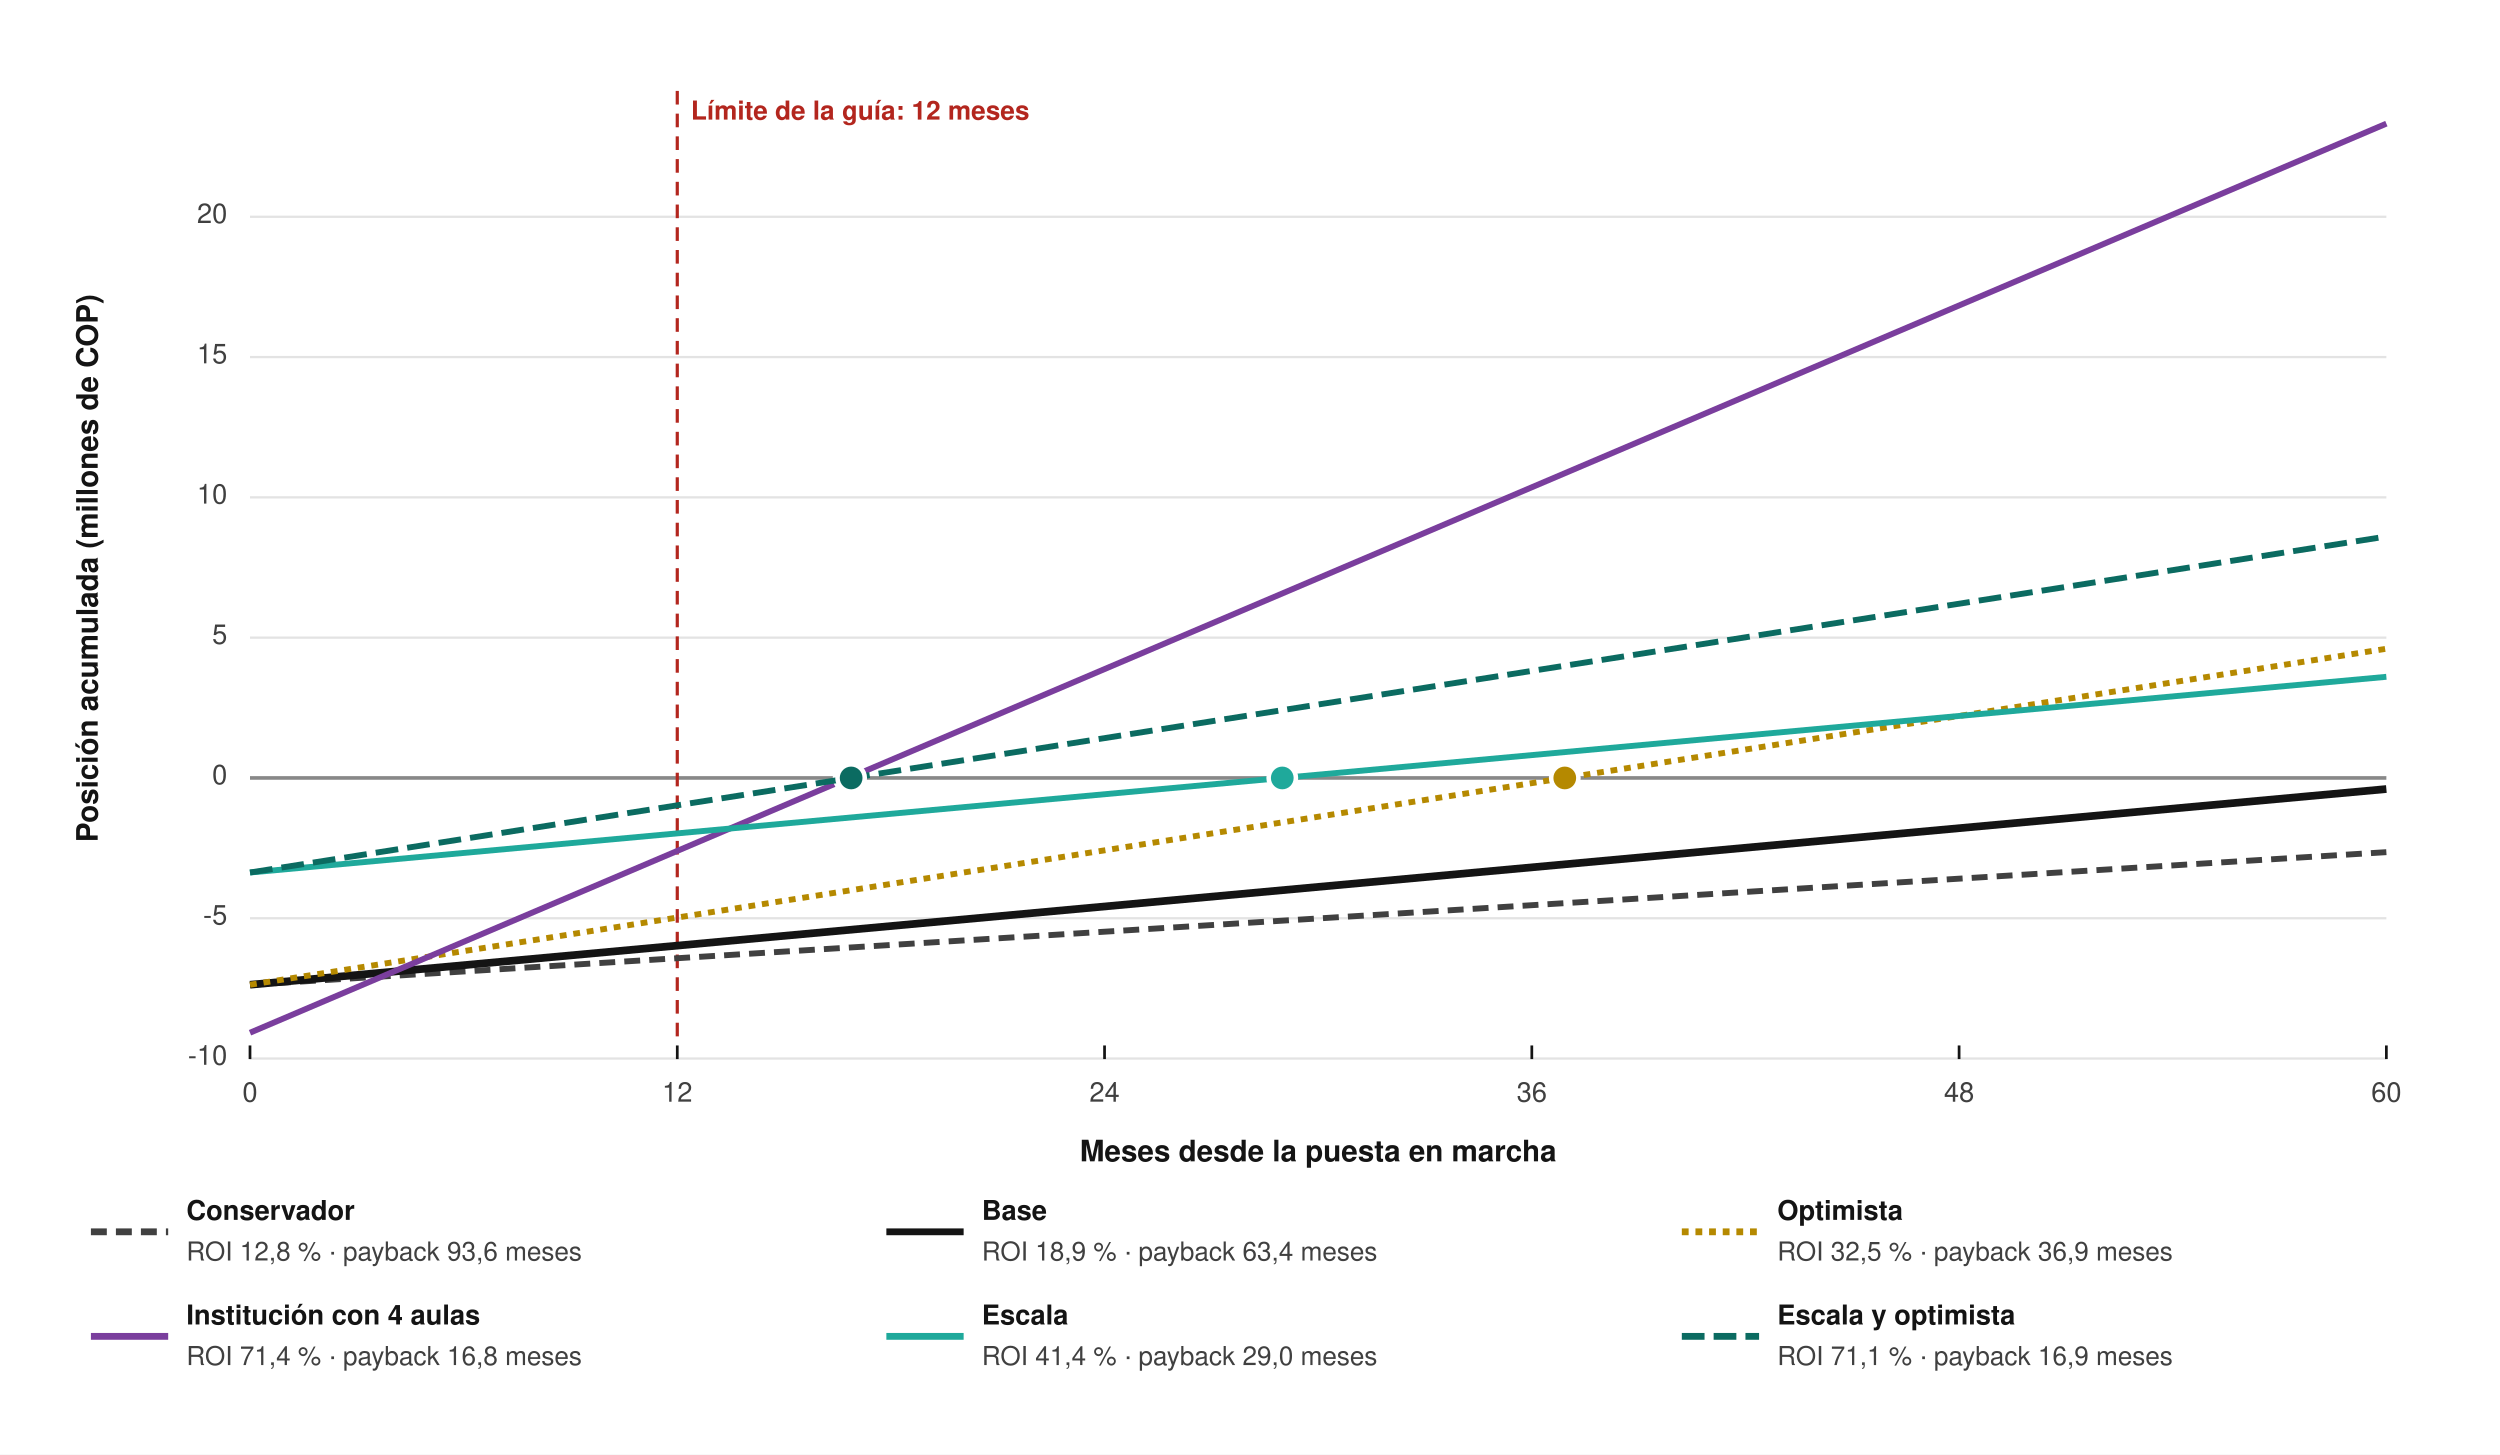
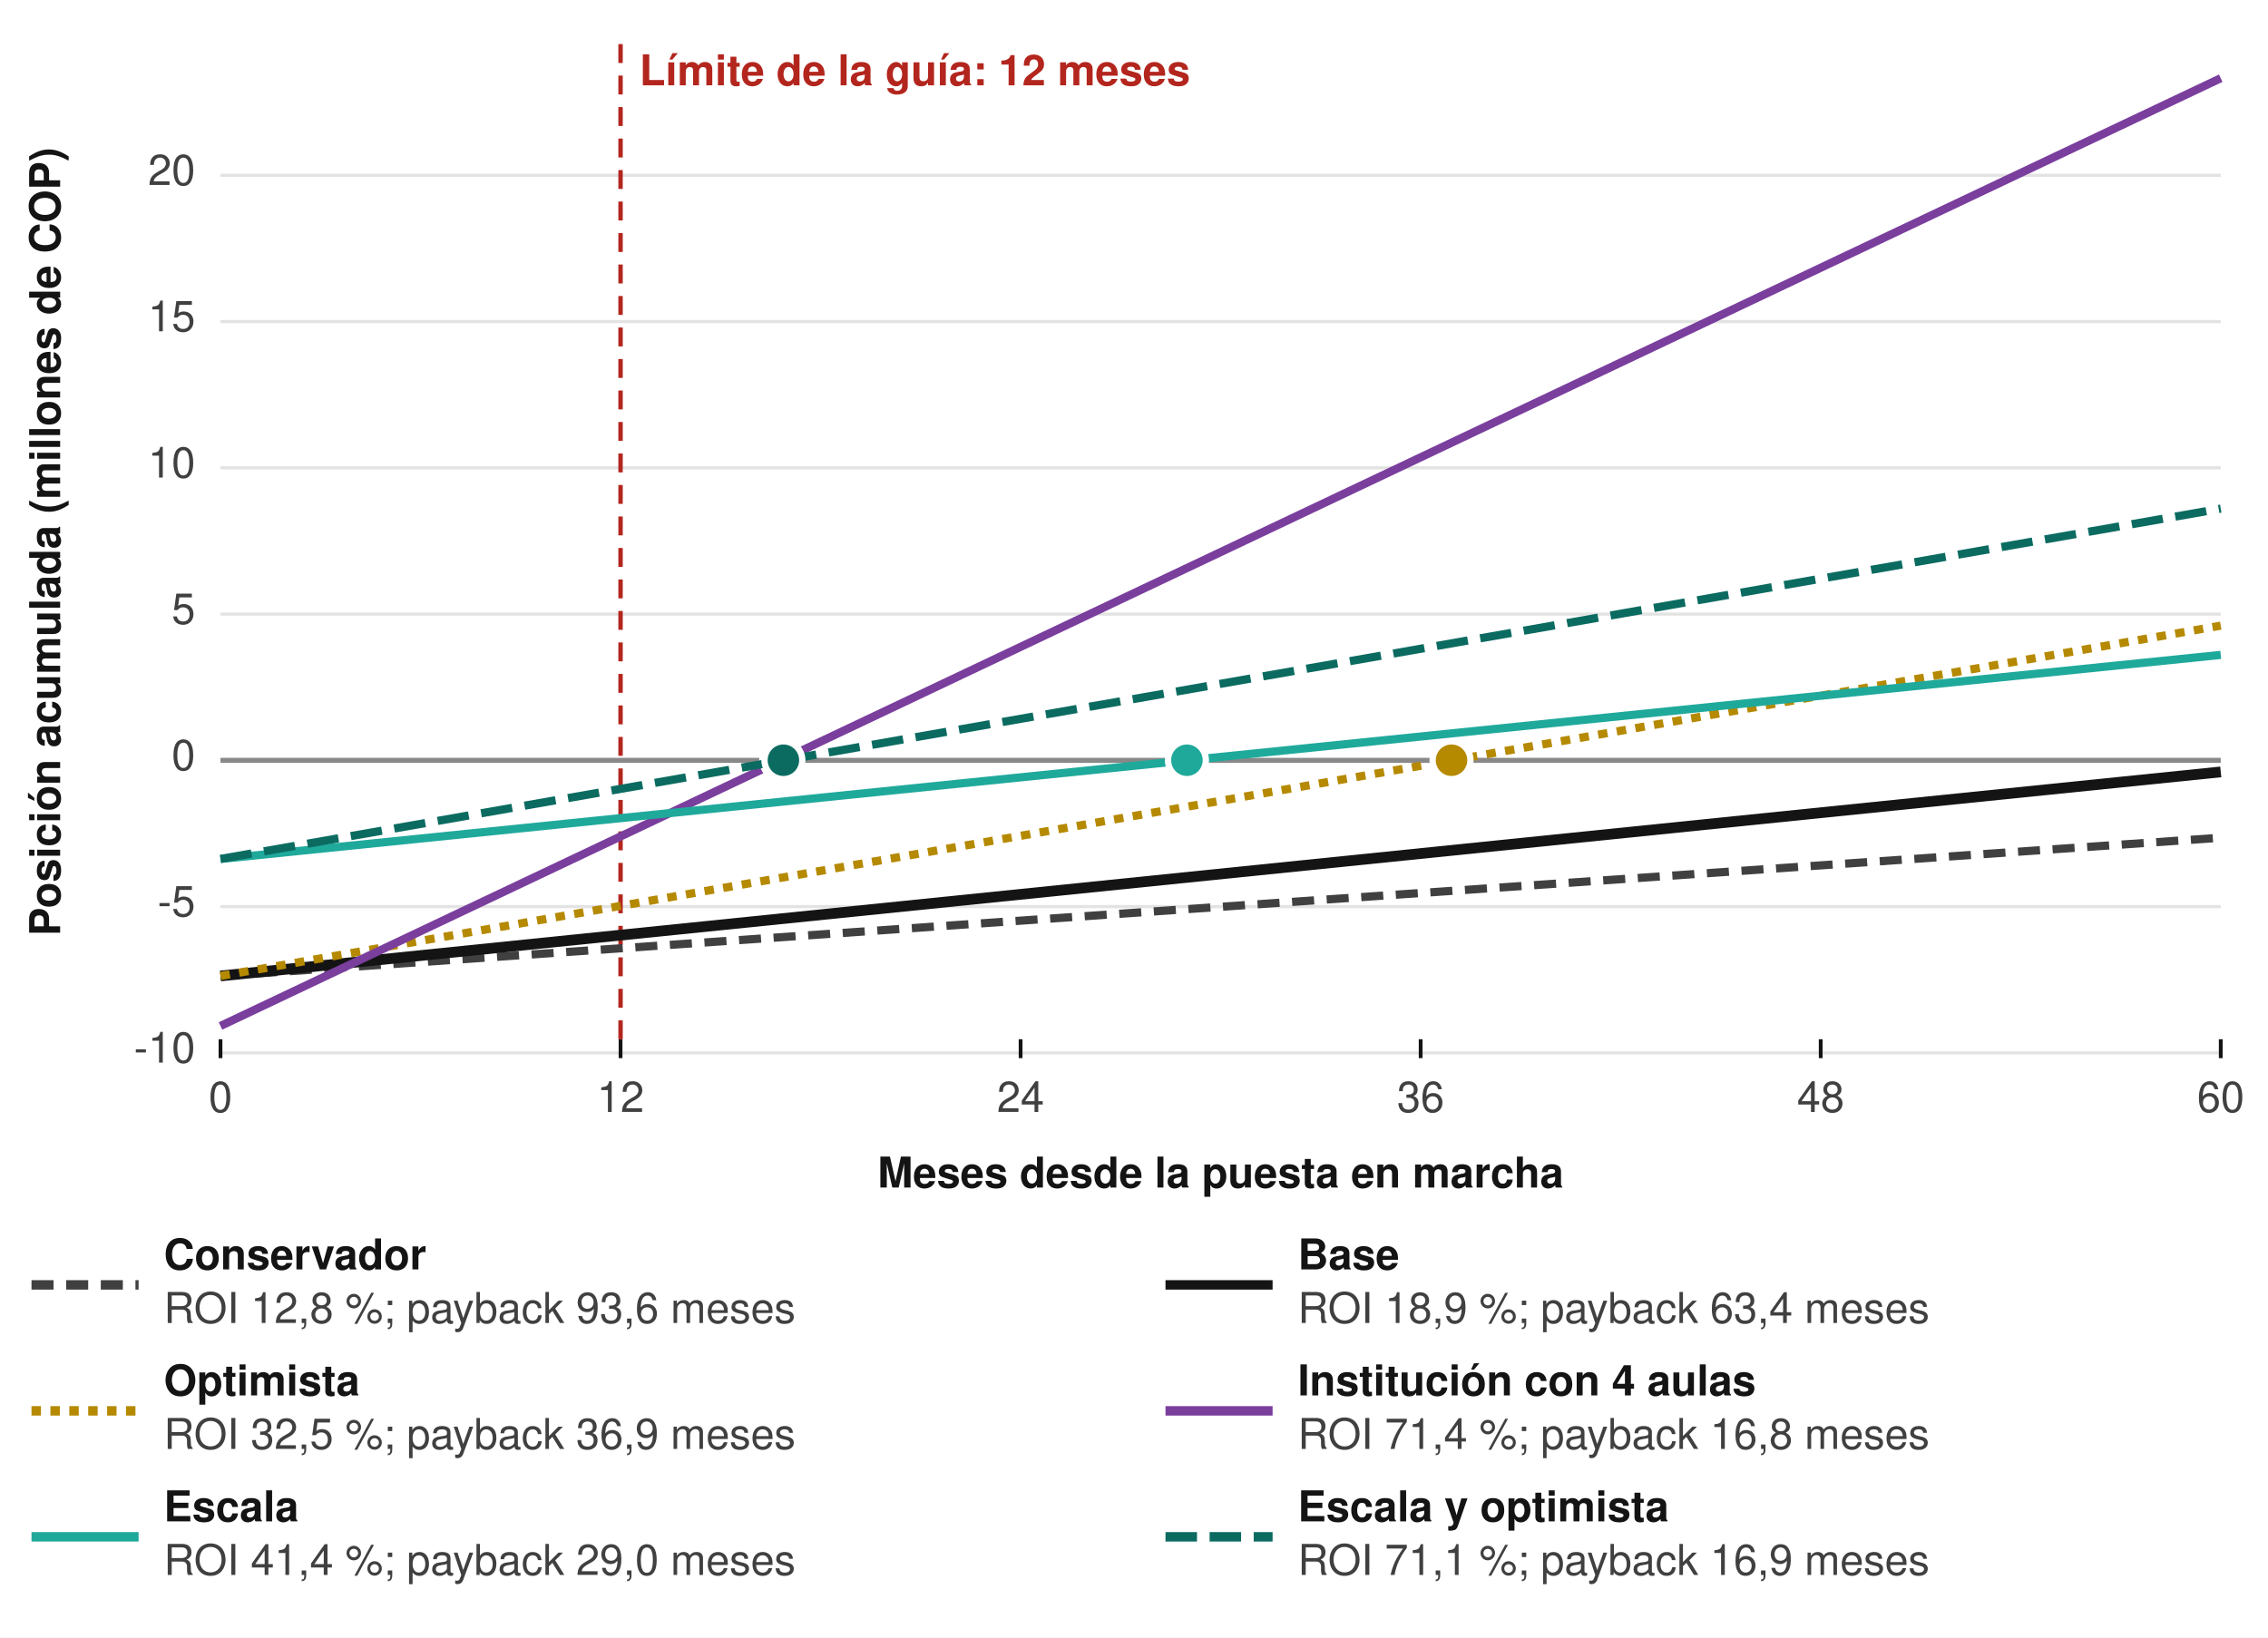
- <svg xmlns="http://www.w3.org/2000/svg" viewBox="0 0 1100 640" font-family="Helvetica, Arial, sans-serif" role="img" aria-label="Flujo de caja acumulado por escenario" width="1100" height="640">
-   <rect width="1100" height="640" fill="#fff" />
+ <svg xmlns="http://www.w3.org/2000/svg" viewBox="0 0 720 520" font-family="Helvetica, Arial, sans-serif" role="img" aria-label="Flujo de caja acumulado por escenario" width="720" height="520">
+   <rect width="720" height="520" fill="#fff" />
  <defs>
    <marker id="arr" viewBox="0 0 10 10" refX="9" refY="5" markerWidth="8" markerHeight="8" orient="auto-start-reverse">
      <path d="M0,0 L10,5 L0,10 z" fill="#141414" />
    </marker>
    <marker id="arrO" viewBox="0 0 10 10" refX="9" refY="5" markerWidth="8" markerHeight="8" orient="auto-start-reverse">
      <path d="M0,0 L10,5 L0,10 z" fill="#fff" stroke="#141414" stroke-width="1.2" />
    </marker>
    <marker id="dot" viewBox="0 0 10 10" refX="5" refY="5" markerWidth="7" markerHeight="7">
      <circle cx="5" cy="5" r="3.6" fill="#fff" stroke="#141414" stroke-width="1.4" />
    </marker>
    <marker id="arrR" viewBox="0 0 10 10" refX="9" refY="5" markerWidth="8" markerHeight="8" orient="auto-start-reverse">
      <path d="M0,0 L10,5 L0,10 z" fill="#B3261E" />
    </marker>
  </defs>
-   <line x1="110" y1="465.753" x2="1050" y2="465.753" stroke="#E3E3E3" stroke-width="1" />
-   <text x="100" y="465.753" font-size="12" text-anchor="end" dominant-baseline="central" font-weight="500" fill="#404040">-10</text>
-   <line x1="110" y1="404.025" x2="1050" y2="404.025" stroke="#E3E3E3" stroke-width="1" />
-   <text x="100" y="404.025" font-size="12" text-anchor="end" dominant-baseline="central" font-weight="500" fill="#404040">-5</text>
-   <line x1="110" y1="342.296" x2="1050" y2="342.296" stroke="#888" stroke-width="1.6" />
-   <text x="100" y="342.296" font-size="12" text-anchor="end" dominant-baseline="central" font-weight="500" fill="#404040">0</text>
-   <line x1="110" y1="280.568" x2="1050" y2="280.568" stroke="#E3E3E3" stroke-width="1" />
-   <text x="100" y="280.568" font-size="12" text-anchor="end" dominant-baseline="central" font-weight="500" fill="#404040">5</text>
-   <line x1="110" y1="218.84" x2="1050" y2="218.84" stroke="#E3E3E3" stroke-width="1" />
-   <text x="100" y="218.84" font-size="12" text-anchor="end" dominant-baseline="central" font-weight="500" fill="#404040">10</text>
-   <line x1="110" y1="157.111" x2="1050" y2="157.111" stroke="#E3E3E3" stroke-width="1" />
-   <text x="100" y="157.111" font-size="12" text-anchor="end" dominant-baseline="central" font-weight="500" fill="#404040">15</text>
-   <line x1="110" y1="95.383" x2="1050" y2="95.383" stroke="#E3E3E3" stroke-width="1" />
-   <text x="100" y="95.383" font-size="12" text-anchor="end" dominant-baseline="central" font-weight="500" fill="#404040">20</text>
-   <line x1="110.0" y1="460" x2="110.0" y2="466" stroke="#141414" stroke-width="1.2" />
-   <text x="110.0" y="482.0" font-size="12" text-anchor="middle" dominant-baseline="central" font-weight="500" fill="#404040">0</text>
-   <line x1="298.0" y1="460" x2="298.0" y2="466" stroke="#141414" stroke-width="1.2" />
-   <text x="298.0" y="482.0" font-size="12" text-anchor="middle" dominant-baseline="central" font-weight="500" fill="#404040">12</text>
-   <line x1="486.0" y1="460" x2="486.0" y2="466" stroke="#141414" stroke-width="1.2" />
-   <text x="486.0" y="482.0" font-size="12" text-anchor="middle" dominant-baseline="central" font-weight="500" fill="#404040">24</text>
-   <line x1="674.0" y1="460" x2="674.0" y2="466" stroke="#141414" stroke-width="1.2" />
-   <text x="674.0" y="482.0" font-size="12" text-anchor="middle" dominant-baseline="central" font-weight="500" fill="#404040">36</text>
-   <line x1="862.0" y1="460" x2="862.0" y2="466" stroke="#141414" stroke-width="1.2" />
-   <text x="862.0" y="482.0" font-size="12" text-anchor="middle" dominant-baseline="central" font-weight="500" fill="#404040">48</text>
-   <line x1="1050.0" y1="460" x2="1050.0" y2="466" stroke="#141414" stroke-width="1.2" />
-   <text x="1050.0" y="482.0" font-size="12" text-anchor="middle" dominant-baseline="central" font-weight="500" fill="#404040">60</text>
-   <text x="580.0" y="508.0" font-size="13" text-anchor="middle" dominant-baseline="central" font-weight="600" fill="#141414">Meses desde la puesta en marcha</text>
-   <text x="40" y="250.0" font-size="13" text-anchor="middle" dominant-baseline="central" font-weight="600" fill="#141414" transform="rotate(-90 40 250.0)">Posición acumulada (millones de COP)</text>
-   <line x1="298.0" y1="40" x2="298.0" y2="460" stroke="#B3261E" stroke-width="1.4" stroke-dasharray="6 4" />
-   <text x="304.0" y="50.0" font-size="11.5" text-anchor="start" dominant-baseline="central" font-weight="600" fill="#B3261E">Límite de la guía: 12 meses</text>
-   <path d="M110.0,433.284 L1050.0,374.951" fill="none" stroke="#404040" stroke-width="2.6" stroke-dasharray="7 4" stroke-linejoin="round" />
-   <path d="M110.0,433.284 L1050.0,347.173" fill="none" stroke="#141414" stroke-width="3.4" stroke-linejoin="round" />
-   <path d="M110.0,433.284 L1050.0,285.444" fill="none" stroke="#B58900" stroke-width="2.6" stroke-dasharray="3 3" stroke-linejoin="round" />
-   <circle cx="688.5" cy="342.3" r="6" fill="#B58900" stroke="#fff" stroke-width="2" />
-   <path d="M110.0,454.395 L1050.0,54.395" fill="none" stroke="#7A3E9D" stroke-width="2.6" stroke-linejoin="round" />
-   <circle cx="373.4" cy="342.3" r="6" fill="#7A3E9D" stroke="#fff" stroke-width="2" />
-   <path d="M110.0,383.901 L1050.0,297.79" fill="none" stroke="#1FA99B" stroke-width="2.6" stroke-linejoin="round" />
-   <circle cx="564.2" cy="342.3" r="6" fill="#1FA99B" stroke="#fff" stroke-width="2" />
-   <path d="M110.0,383.901 L1050.0,236.062" fill="none" stroke="#0B6B61" stroke-width="2.6" stroke-dasharray="10 4" stroke-linejoin="round" />
-   <circle cx="374.5" cy="342.3" r="6" fill="#0B6B61" stroke="#fff" stroke-width="2" />
-   <line x1="40" y1="542" x2="74" y2="542" stroke="#404040" stroke-width="3" stroke-dasharray="7 4" />
-   <text x="82" y="534.0" font-size="12" text-anchor="start" dominant-baseline="central" font-weight="700" fill="#141414">Conservador</text>
-   <text x="82" y="552.0" font-size="11.5" text-anchor="start" dominant-baseline="central" font-weight="500" fill="#404040">ROI 12,8 % · payback 93,6 meses</text>
-   <line x1="390" y1="542" x2="424" y2="542" stroke="#141414" stroke-width="3" />
-   <text x="432" y="534.0" font-size="12" text-anchor="start" dominant-baseline="central" font-weight="700" fill="#141414">Base</text>
-   <text x="432" y="552.0" font-size="11.5" text-anchor="start" dominant-baseline="central" font-weight="500" fill="#404040">ROI 18,9 % · payback 63,4 meses</text>
-   <line x1="740" y1="542" x2="774" y2="542" stroke="#B58900" stroke-width="3" stroke-dasharray="3 3" />
-   <text x="782" y="534.0" font-size="12" text-anchor="start" dominant-baseline="central" font-weight="700" fill="#141414">Optimista</text>
-   <text x="782" y="552.0" font-size="11.5" text-anchor="start" dominant-baseline="central" font-weight="500" fill="#404040">ROI 32,5 % · payback 36,9 meses</text>
-   <line x1="40" y1="588" x2="74" y2="588" stroke="#7A3E9D" stroke-width="3" />
-   <text x="82" y="580.0" font-size="12" text-anchor="start" dominant-baseline="central" font-weight="700" fill="#141414">Institución con 4 aulas</text>
-   <text x="82" y="598.0" font-size="11.5" text-anchor="start" dominant-baseline="central" font-weight="500" fill="#404040">ROI 71,4 % · payback 16,8 meses</text>
-   <line x1="390" y1="588" x2="424" y2="588" stroke="#1FA99B" stroke-width="3" />
-   <text x="432" y="580.0" font-size="12" text-anchor="start" dominant-baseline="central" font-weight="700" fill="#141414">Escala</text>
-   <text x="432" y="598.0" font-size="11.5" text-anchor="start" dominant-baseline="central" font-weight="500" fill="#404040">ROI 41,4 % · payback 29,0 meses</text>
-   <line x1="740" y1="588" x2="774" y2="588" stroke="#0B6B61" stroke-width="3" stroke-dasharray="10 4" />
-   <text x="782" y="580.0" font-size="12" text-anchor="start" dominant-baseline="central" font-weight="700" fill="#141414">Escala y optimista</text>
-   <text x="782" y="598.0" font-size="11.5" text-anchor="start" dominant-baseline="central" font-weight="500" fill="#404040">ROI 71,1 % · payback 16,9 meses</text>
+   <line x1="70" y1="334.329" x2="705" y2="334.329" stroke="#E3E3E3" stroke-width="1" />
+   <text x="62" y="334.329" font-size="13.5" text-anchor="end" dominant-baseline="central" font-weight="500" fill="#404040">-10</text>
+   <line x1="70" y1="287.885" x2="705" y2="287.885" stroke="#E3E3E3" stroke-width="1" />
+   <text x="62" y="287.885" font-size="13.5" text-anchor="end" dominant-baseline="central" font-weight="500" fill="#404040">-5</text>
+   <line x1="70" y1="241.442" x2="705" y2="241.442" stroke="#888" stroke-width="1.6" />
+   <text x="62" y="241.442" font-size="13.5" text-anchor="end" dominant-baseline="central" font-weight="500" fill="#404040">0</text>
+   <line x1="70" y1="194.999" x2="705" y2="194.999" stroke="#E3E3E3" stroke-width="1" />
+   <text x="62" y="194.999" font-size="13.5" text-anchor="end" dominant-baseline="central" font-weight="500" fill="#404040">5</text>
+   <line x1="70" y1="148.555" x2="705" y2="148.555" stroke="#E3E3E3" stroke-width="1" />
+   <text x="62" y="148.555" font-size="13.5" text-anchor="end" dominant-baseline="central" font-weight="500" fill="#404040">10</text>
+   <line x1="70" y1="102.112" x2="705" y2="102.112" stroke="#E3E3E3" stroke-width="1" />
+   <text x="62" y="102.112" font-size="13.5" text-anchor="end" dominant-baseline="central" font-weight="500" fill="#404040">15</text>
+   <line x1="70" y1="55.669" x2="705" y2="55.669" stroke="#E3E3E3" stroke-width="1" />
+   <text x="62" y="55.669" font-size="13.5" text-anchor="end" dominant-baseline="central" font-weight="500" fill="#404040">20</text>
+   <line x1="70.0" y1="330" x2="70.0" y2="336" stroke="#141414" stroke-width="1.2" />
+   <text x="70.0" y="350.0" font-size="13.5" text-anchor="middle" dominant-baseline="central" font-weight="500" fill="#404040">0</text>
+   <line x1="197.0" y1="330" x2="197.0" y2="336" stroke="#141414" stroke-width="1.2" />
+   <text x="197.0" y="350.0" font-size="13.5" text-anchor="middle" dominant-baseline="central" font-weight="500" fill="#404040">12</text>
+   <line x1="324.0" y1="330" x2="324.0" y2="336" stroke="#141414" stroke-width="1.2" />
+   <text x="324.0" y="350.0" font-size="13.5" text-anchor="middle" dominant-baseline="central" font-weight="500" fill="#404040">24</text>
+   <line x1="451.0" y1="330" x2="451.0" y2="336" stroke="#141414" stroke-width="1.2" />
+   <text x="451.0" y="350.0" font-size="13.5" text-anchor="middle" dominant-baseline="central" font-weight="500" fill="#404040">36</text>
+   <line x1="578.0" y1="330" x2="578.0" y2="336" stroke="#141414" stroke-width="1.2" />
+   <text x="578.0" y="350.0" font-size="13.5" text-anchor="middle" dominant-baseline="central" font-weight="500" fill="#404040">48</text>
+   <line x1="705.0" y1="330" x2="705.0" y2="336" stroke="#141414" stroke-width="1.2" />
+   <text x="705.0" y="350.0" font-size="13.5" text-anchor="middle" dominant-baseline="central" font-weight="500" fill="#404040">60</text>
+   <text x="387.5" y="374.0" font-size="13.5" text-anchor="middle" dominant-baseline="central" font-weight="600" fill="#141414">Meses desde la puesta en marcha</text>
+   <text x="16" y="172.0" font-size="13.5" text-anchor="middle" dominant-baseline="central" font-weight="600" fill="#141414" transform="rotate(-90 16 172.0)">Posición acumulada (millones de COP)</text>
+   <line x1="197.0" y1="14" x2="197.0" y2="330" stroke="#B3261E" stroke-width="1.4" stroke-dasharray="6 4" />
+   <text x="203.0" y="24.0" font-size="13.5" text-anchor="start" dominant-baseline="central" font-weight="600" fill="#B3261E">Límite de la guía: 12 meses</text>
+   <path d="M70.0,309.899 L705.0,266.01" fill="none" stroke="#404040" stroke-width="2.6" stroke-dasharray="7 4" stroke-linejoin="round" />
+   <path d="M70.0,309.899 L705.0,245.111" fill="none" stroke="#141414" stroke-width="3.4" stroke-linejoin="round" />
+   <path d="M70.0,309.899 L705.0,198.668" fill="none" stroke="#B58900" stroke-width="2.6" stroke-dasharray="3 3" stroke-linejoin="round" />
+   <circle cx="460.8" cy="241.4" r="6" fill="#B58900" stroke="#fff" stroke-width="2" />
+   <path d="M70.0,325.783 L705.0,24.831" fill="none" stroke="#7A3E9D" stroke-width="2.6" stroke-linejoin="round" />
+   <circle cx="248.0" cy="241.4" r="6" fill="#7A3E9D" stroke="#fff" stroke-width="2" />
+   <path d="M70.0,272.745 L705.0,207.956" fill="none" stroke="#1FA99B" stroke-width="2.6" stroke-linejoin="round" />
+   <circle cx="376.8" cy="241.4" r="6" fill="#1FA99B" stroke="#fff" stroke-width="2" />
+   <path d="M70.0,272.745 L705.0,161.513" fill="none" stroke="#0B6B61" stroke-width="2.6" stroke-dasharray="10 4" stroke-linejoin="round" />
+   <circle cx="248.7" cy="241.4" r="6" fill="#0B6B61" stroke="#fff" stroke-width="2" />
+   <line x1="10" y1="408" x2="44" y2="408" stroke="#404040" stroke-width="3" stroke-dasharray="7 4" />
+   <text x="52" y="400.0" font-size="13.5" text-anchor="start" dominant-baseline="central" font-weight="700" fill="#141414">Conservador</text>
+   <text x="52" y="417.0" font-size="13.5" text-anchor="start" dominant-baseline="central" font-weight="500" fill="#404040">ROI 12,8 %; payback 93,6 meses</text>
+   <line x1="370" y1="408" x2="404" y2="408" stroke="#141414" stroke-width="3" />
+   <text x="412" y="400.0" font-size="13.5" text-anchor="start" dominant-baseline="central" font-weight="700" fill="#141414">Base</text>
+   <text x="412" y="417.0" font-size="13.5" text-anchor="start" dominant-baseline="central" font-weight="500" fill="#404040">ROI 18,9 %; payback 63,4 meses</text>
+   <line x1="10" y1="448" x2="44" y2="448" stroke="#B58900" stroke-width="3" stroke-dasharray="3 3" />
+   <text x="52" y="440.0" font-size="13.5" text-anchor="start" dominant-baseline="central" font-weight="700" fill="#141414">Optimista</text>
+   <text x="52" y="457.0" font-size="13.5" text-anchor="start" dominant-baseline="central" font-weight="500" fill="#404040">ROI 32,5 %; payback 36,9 meses</text>
+   <line x1="370" y1="448" x2="404" y2="448" stroke="#7A3E9D" stroke-width="3" />
+   <text x="412" y="440.0" font-size="13.5" text-anchor="start" dominant-baseline="central" font-weight="700" fill="#141414">Institución con 4 aulas</text>
+   <text x="412" y="457.0" font-size="13.5" text-anchor="start" dominant-baseline="central" font-weight="500" fill="#404040">ROI 71,4 %; payback 16,8 meses</text>
+   <line x1="10" y1="488" x2="44" y2="488" stroke="#1FA99B" stroke-width="3" />
+   <text x="52" y="480.0" font-size="13.5" text-anchor="start" dominant-baseline="central" font-weight="700" fill="#141414">Escala</text>
+   <text x="52" y="497.0" font-size="13.5" text-anchor="start" dominant-baseline="central" font-weight="500" fill="#404040">ROI 41,4 %; payback 29,0 meses</text>
+   <line x1="370" y1="488" x2="404" y2="488" stroke="#0B6B61" stroke-width="3" stroke-dasharray="10 4" />
+   <text x="412" y="480.0" font-size="13.5" text-anchor="start" dominant-baseline="central" font-weight="700" fill="#141414">Escala y optimista</text>
+   <text x="412" y="497.0" font-size="13.5" text-anchor="start" dominant-baseline="central" font-weight="500" fill="#404040">ROI 71,1 %; payback 16,9 meses</text>
</svg>
